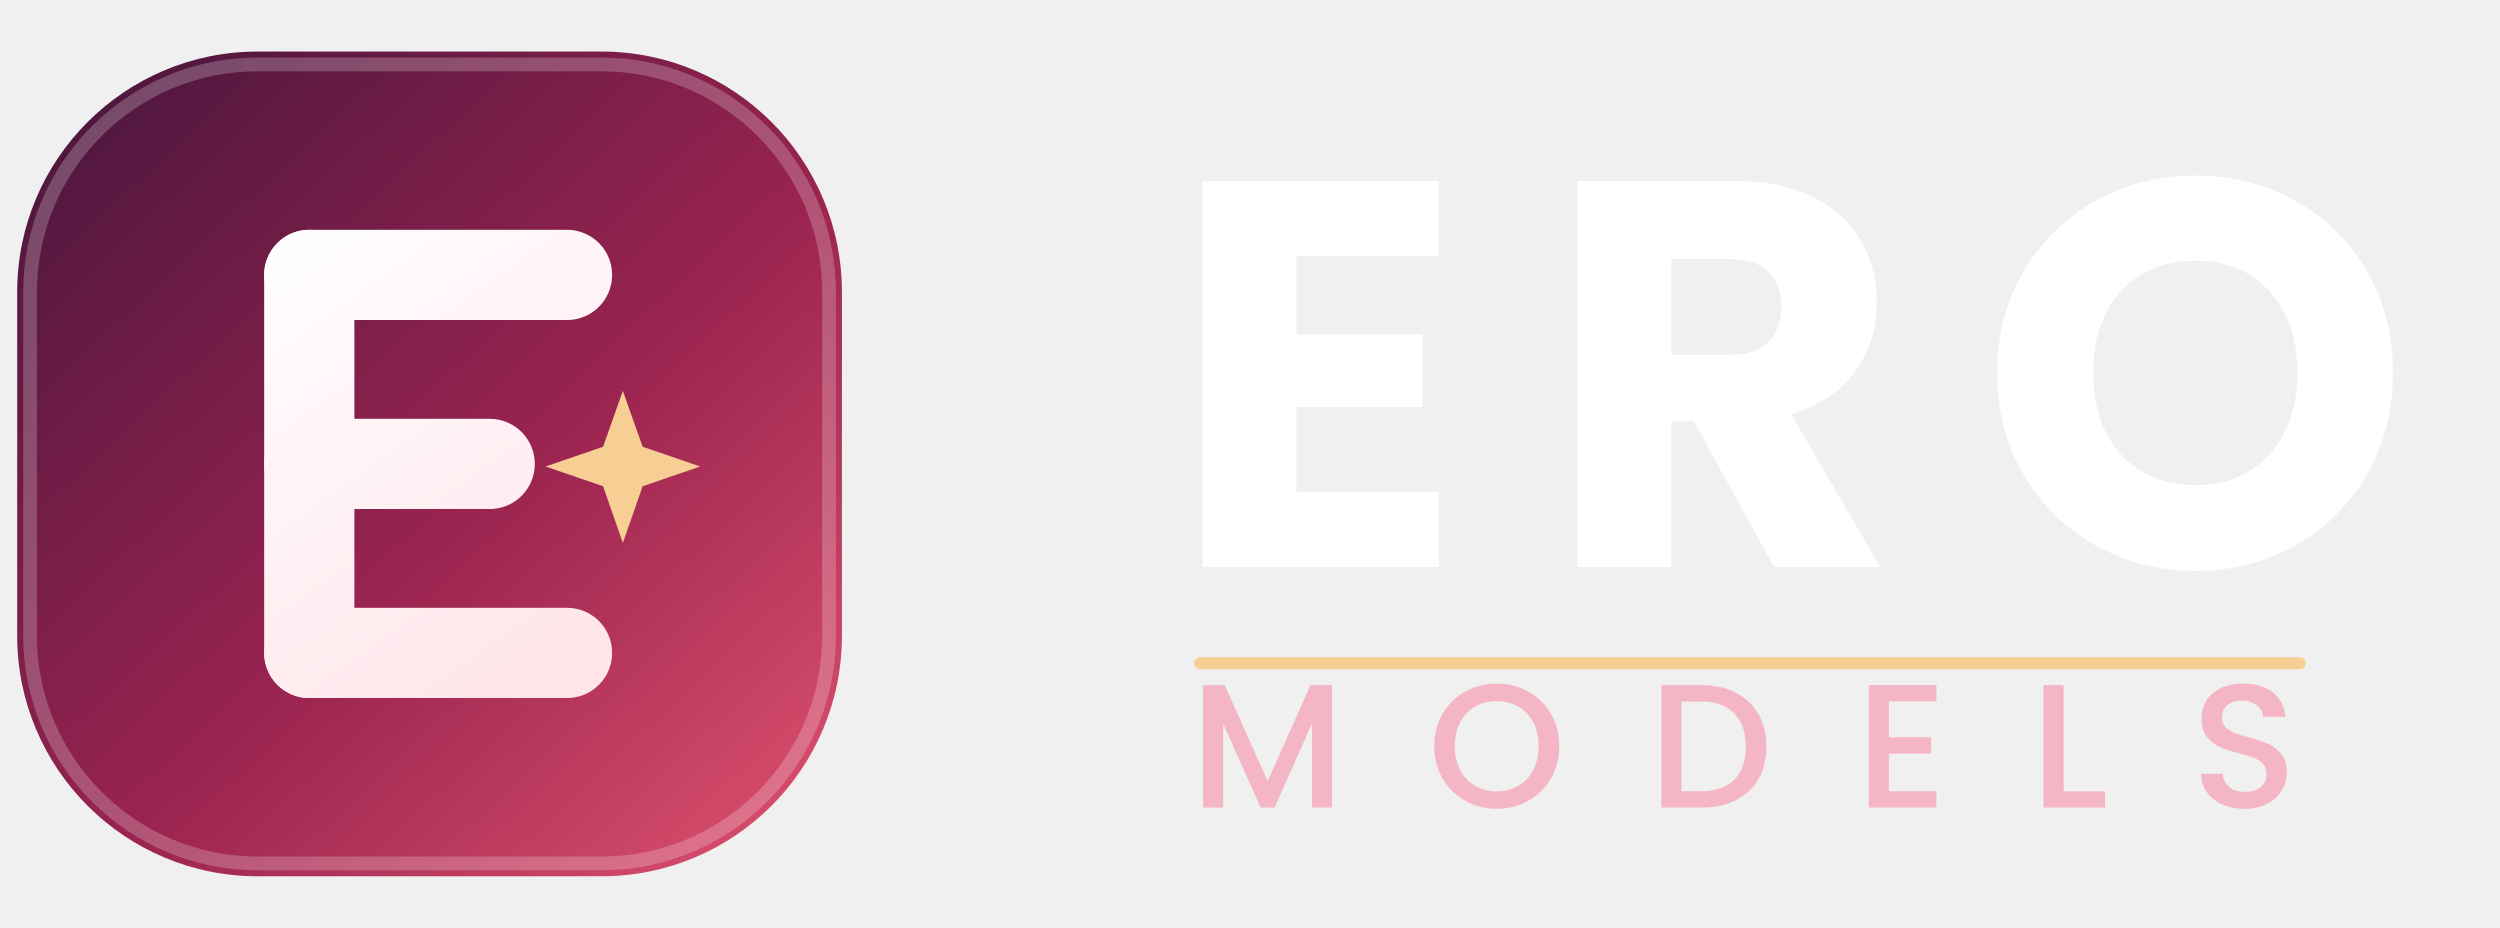
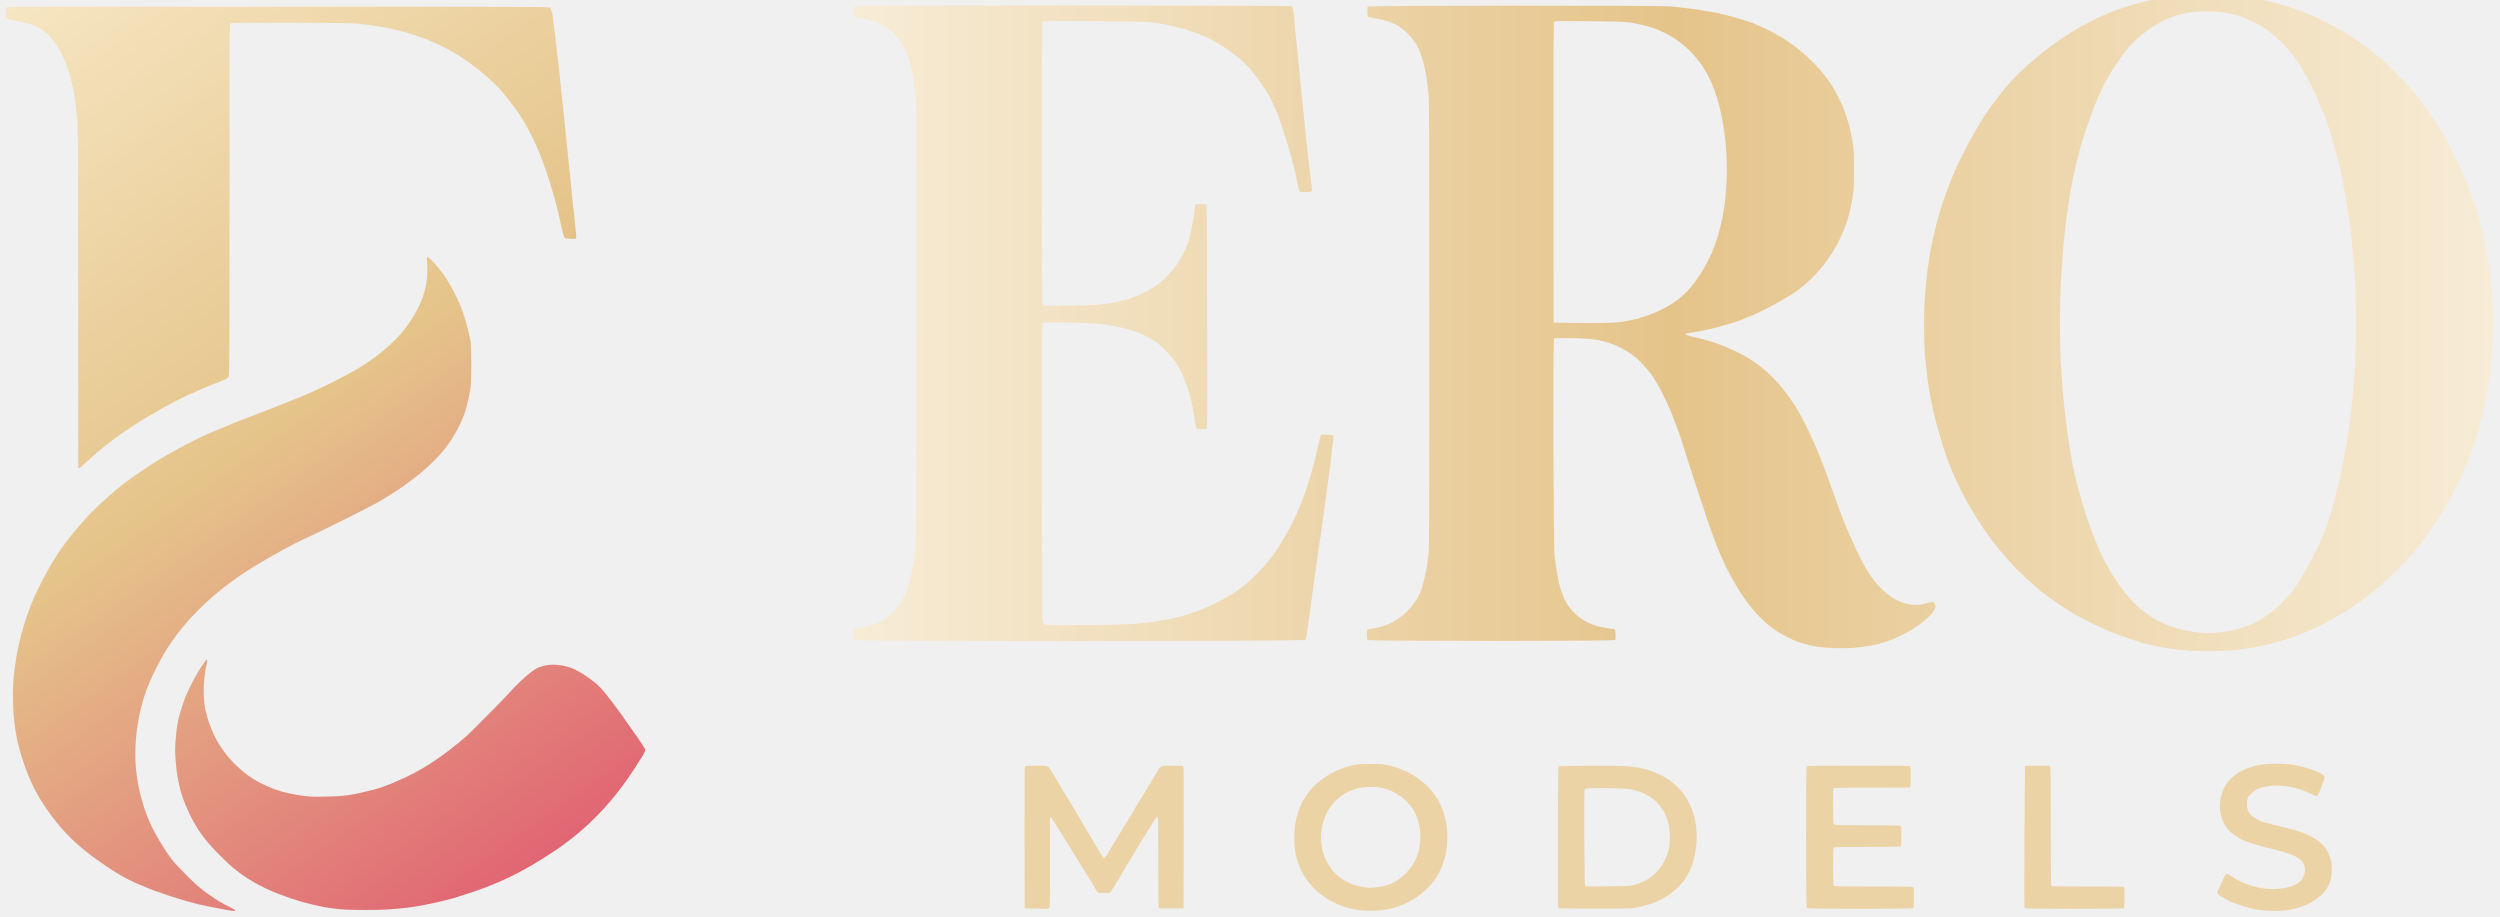
- <svg xmlns="http://www.w3.org/2000/svg" viewBox="0 0 291 108" role="img" aria-labelledby="t">
-   <g transform="translate(0 4) scale(1.0)">
-     <defs>
-       <linearGradient id="dg" x1="8" y1="4" x2="96" y2="98" gradientUnits="userSpaceOnUse">
-         <stop offset="0" stop-color="#4A163E" />
-         <stop offset=".55" stop-color="#9B2450" />
-         <stop offset="1" stop-color="#E0536F" />
-       </linearGradient>
-       <linearGradient id="ds" x1="30" y1="22" x2="70" y2="78" gradientUnits="userSpaceOnUse">
-         <stop offset="0" stop-color="#FFFFFF" />
-         <stop offset="1" stop-color="#FFE3E8" />
-       </linearGradient>
-     </defs>
-     <rect x="2" y="2" width="96" height="96" rx="28" fill="url(#dg)" />
-     <rect x="3.5" y="3.5" width="93" height="93" rx="26.5" fill="none" stroke="#FFFFFF" stroke-opacity=".22" stroke-width="1.6" />
-     <path d="M30 76C30 76 30 24 30 24" stroke="none" />
-     <g fill="none" stroke="url(#ds)" stroke-width="10.5" stroke-linecap="round" stroke-linejoin="round">
-       <path d="M36 28V72" />
-       <path d="M36 28H66" />
-       <path d="M36 50H57" />
-       <path d="M36 72H66" />
+ <svg xmlns="http://www.w3.org/2000/svg" viewBox="0 0 1246.5 457" role="img" aria-labelledby="t">
+   <defs>
+     <linearGradient id="h2m" gradientUnits="userSpaceOnUse" x1="263" y1="18" x2="590" y2="481">
+       <stop offset="0" stop-color="#F6E6C2" />
+       <stop offset="0.45" stop-color="#E5C48A" />
+       <stop offset="1" stop-color="#E0536F" />
+     </linearGradient>
+     <linearGradient id="h2e" gradientUnits="userSpaceOnUse" x1="18" y1="0" x2="836" y2="0">
+       <stop offset="0" stop-color="#F7ECD6" />
+       <stop offset="0.5" stop-color="#E5C48A" />
+       <stop offset="1" stop-color="#F7ECD6" />
+     </linearGradient>
+   </defs>
+   <g fill-rule="evenodd">
+     <g transform="translate(3 3) scale(0.9741) translate(-263 -18)">
+       <path d="M380.25 480.89C380.25 480.68 379.02 479.93 377.31 479.09C373.98 477.46 371.51 476.03 369.25 474.46C368.4 473.86 367.45 473.21 367.14 473C363.12 470.35 358.87 466.63 353.88 461.38C351.68 459.08 349.75 457.06 349.6 456.9C346.69 453.84 340.58 444.25 337.57 438C333.57 429.7 330.66 419.3 329.63 409.62C328.06 394.94 330.73 377.3 336.5 364.12C336.62 363.85 337.06 362.84 337.47 361.88C338.23 360.12 339.94 356.71 342.06 352.75C351.62 334.91 368.57 317.96 389.88 304.95C399.08 299.33 410.37 293.14 416.41 290.42C425.52 286.3 450.25 273.92 454.88 271.15C461.4 267.24 465.33 264.64 469.98 261.16C483.52 251.04 491.52 241.49 496.5 229.5C496.93 228.47 497.39 227.4 497.52 227.12C497.96 226.19 499.7 219.62 500 217.75C500.12 216.99 500.42 215.36 500.66 214.12C501.35 210.61 501.34 191.41 500.65 188.88C500.39 187.91 500.03 186.39 499.86 185.5C499.56 183.95 499.12 182.26 498.03 178.38C495.75 170.28 489.99 158.96 485.05 152.88C480.49 147.25 477.97 145.21 478.36 147.44C478.76 149.74 478.79 154.51 478.41 157.76C477.38 166.52 474.12 173.94 467.23 183.14C461.68 190.56 450.84 199.44 440.5 205.06C439.88 205.4 438.7 206.05 437.88 206.52C433.8 208.81 425.58 212.91 421.69 214.59C419.5 215.54 419.03 215.75 417.12 216.63C416.02 217.13 414.52 217.77 413.79 218.05C413.06 218.33 412.16 218.71 411.79 218.9C411.42 219.09 410.95 219.25 410.74 219.25C410.52 219.25 410.24 219.35 410.11 219.47C409.98 219.6 409.09 220 408.12 220.36C407.16 220.73 406.03 221.18 405.61 221.36C404.71 221.75 401.94 222.84 400 223.55C399.24 223.83 398.28 224.2 397.86 224.38C397.44 224.55 396.32 224.99 395.36 225.36C394.41 225.73 393.12 226.24 392.5 226.5C391.88 226.75 390.76 227.19 390 227.47C384.62 229.46 385.37 229.17 379 231.72C376.59 232.68 373.44 233.99 372 234.64C370.56 235.28 368.98 235.95 368.5 236.12C361.98 238.45 341.15 249.76 334.25 254.72C333.36 255.37 331.97 256.34 331.17 256.88C330.36 257.43 329.18 258.24 328.54 258.69C327.9 259.14 327.09 259.71 326.75 259.94C320.82 264.04 309.71 273.79 304.74 279.27C295.38 289.58 290.17 296.61 284.63 306.38C283.02 309.22 278.88 317.32 277.79 319.75C271.88 333.01 268.02 348.13 266.84 362.62C266.1 371.84 266.74 384.02 268.38 391.75C268.57 392.64 268.8 393.82 268.88 394.38C269.29 396.98 272.15 406.19 274.09 411.12C275.42 414.53 278.56 420.91 280.18 423.5C289.58 438.59 298.65 447.82 314.5 458.43C322.37 463.7 327.36 466.29 336.25 469.74C337.01 470.04 337.85 470.38 338.12 470.51C338.4 470.64 339.13 470.91 339.75 471.1C340.37 471.3 341.89 471.81 343.12 472.23C344.36 472.66 345.71 473.13 346.12 473.27C353.09 475.67 360.23 477.63 366.5 478.86C367.39 479.04 368.8 479.31 369.62 479.47C379 481.32 380.25 481.49 380.25 480.89ZM457.38 480.5C466.21 479.89 470.79 479.36 475.75 478.38C476.78 478.17 479.03 477.73 480.75 477.39C482.47 477.05 485.23 476.41 486.88 475.98C488.52 475.55 490.27 475.12 490.75 475.02C491.23 474.92 492.13 474.67 492.75 474.45C493.37 474.24 494.66 473.82 495.62 473.53C514.26 467.78 526.85 461.77 543.5 450.66C560.76 439.15 574.54 424.67 586.49 405.5C587.22 404.33 588.01 403.09 588.24 402.75C589.23 401.27 590.25 399.28 590.25 398.81C590.25 398.33 587.53 394.13 584.51 389.95C583.75 388.89 582.29 386.81 581.26 385.33C576.49 378.39 569.81 369.54 567.65 367.29C563.88 363.34 556.7 358.42 552.41 356.85C546.53 354.69 540.26 354.59 535.62 356.56C532.17 358.03 526.1 363.36 519.35 370.87C516.82 373.68 500.43 390.21 498.62 391.77C486.19 402.5 475.3 409.59 463.75 414.48C462.72 414.91 461.7 415.37 461.48 415.48C461.11 415.69 459.04 416.5 456.38 417.48C454.76 418.08 452.7 418.73 451.12 419.13C440.18 421.94 436.34 422.49 426.35 422.68C420.41 422.79 419.06 422.74 415.23 422.27C410.31 421.66 404.12 420.3 401.67 419.29C401.28 419.13 400.88 419 400.77 419C400.57 419 398.85 418.31 397.38 417.64C396.96 417.45 395.86 416.95 394.93 416.53C383.93 411.57 373.56 400.86 368.75 389.5C367.27 386.01 367.03 385.38 366.49 383.5C366.2 382.47 365.8 381.12 365.61 380.5C364.28 376.16 363.8 368.11 364.53 362.12C365.1 357.41 365.23 356.59 365.61 355.4C366.08 353.91 366.12 352.5 365.69 352.5C365.4 352.51 363.1 355.86 361.34 358.83C360.95 359.5 360.38 360.46 360.07 360.96C359.19 362.43 355.31 370.27 354.87 371.5C352.95 376.73 351 383.19 351 384.26C351 384.61 350.84 385.53 350.63 386.3C350.43 387.07 350.08 390.23 349.85 393.33C349.46 398.56 349.46 399.32 349.84 404.29C350.06 407.22 350.41 410.47 350.6 411.5C350.8 412.53 351.07 413.99 351.22 414.75C351.81 417.88 352.79 421.54 353.63 423.75C358.2 435.78 362.96 443.23 371.62 451.89C376.43 456.71 377.87 458.04 380.75 460.33C387.69 465.84 397.01 470.79 406 473.74C406.89 474.04 407.98 474.44 408.41 474.64C408.85 474.84 409.37 475 409.57 475C409.77 475 410.37 475.18 410.91 475.4C411.44 475.63 412.44 475.96 413.12 476.15C413.81 476.34 415.16 476.72 416.12 476.99C417.8 477.47 421.19 478.25 425.25 479.1C427.67 479.61 432.88 480.26 436.38 480.49C440.53 480.77 453.42 480.77 457.38 480.5ZM302.73 252.69C310.54 245.27 320.65 237.45 329.76 231.77C330.51 231.31 331.69 230.57 332.38 230.13C333.06 229.69 334.75 228.69 336.12 227.9C339.03 226.24 339.22 226.13 340.88 225.11C344.21 223.04 353.66 218.15 357.5 216.51C360.11 215.39 361.56 214.75 362.02 214.51C362.23 214.39 363.19 214 364.14 213.62C366.05 212.87 366.67 212.61 368.84 211.65C369.65 211.29 370.42 211 370.55 211C370.69 211 371.15 210.84 371.59 210.64C372.02 210.45 373.26 209.91 374.35 209.45C375.59 208.93 376.52 208.36 376.85 207.92C377.38 207.21 377.38 207.21 377.38 117.21C377.38 27.5 377.38 27.21 377.88 26.84C378.51 26.37 438.14 26.49 442.38 26.96C450.77 27.91 456.02 28.7 460 29.62C464.89 30.74 467.23 31.32 468.12 31.61C468.68 31.8 470.14 32.26 471.38 32.64C472.61 33.02 473.74 33.42 473.88 33.52C474.01 33.62 474.52 33.82 475 33.96C476.64 34.45 478.62 35.2 479.38 35.6C479.79 35.82 480.2 36 480.3 36C480.44 36 482.11 36.75 485.88 38.5C497.27 43.81 511.48 54.83 518.57 63.85C519.43 64.94 520.67 66.52 521.33 67.35C529.5 77.66 535.7 90.26 541.13 107.62C541.77 109.69 542.39 111.66 542.5 112C542.72 112.67 543.77 116.35 544.49 119C544.93 120.59 545.43 122.74 546.5 127.5C548.38 135.87 548.61 136.68 549.2 136.85C549.44 136.91 550.7 137.04 552.01 137.13C555.07 137.35 555.1 137.32 554.76 134.47C554.62 133.32 554.33 130.46 554.13 128.12C553.92 125.79 553.64 123.14 553.51 122.25C553.38 121.36 553.21 119.84 553.13 118.88C553.05 117.91 552.82 115.66 552.62 113.88C552.24 110.43 551.75 105.64 550.51 93.25C550.08 89.06 549.52 83.49 549.25 80.88C548.98 78.26 548.53 73.88 548.26 71.12C547.98 68.38 547.59 64.83 547.39 63.25C547.19 61.67 546.96 59.48 546.88 58.38C546.72 56.26 546.22 51.59 545.61 46.62C545.41 44.98 545.08 42.11 544.88 40.25C544.16 33.62 543.95 31.84 543.59 29.25C543.39 27.81 543.12 25.56 542.98 24.25C542.7 21.49 542.14 19.72 541.31 18.94C540.72 18.38 540.72 18.38 402.3 18.35C318.92 18.32 263.7 18.4 263.44 18.54C263.06 18.73 263 19.14 263 21.35C263 24.55 262.98 24.53 266.75 25.24C276.51 27.08 280.27 28.64 284.39 32.55C291.71 39.5 296.89 52.79 298.74 69.38C298.88 70.61 299.19 73.31 299.43 75.38C299.85 78.88 299.88 84.78 299.92 166.5C299.95 214.56 299.98 254.02 299.99 254.19C300.02 254.9 300.93 254.4 302.73 252.69Z" fill="url(#h2m)" />
    </g>
-     <path d="M72.5 41.5L74.8 48L81.5 50.3L74.8 52.6L72.5 59.2L70.2 52.6L63.5 50.3L70.2 48Z" fill="#F7CF94" />
+     <g transform="translate(407.52 -566)">
+       <path d="M706.5 890.15C709.77 889.8 711.07 889.61 716.12 888.77C718.42 888.39 721.51 887.76 722.62 887.46C723.17 887.31 724.24 887.04 725 886.86C736.06 884.23 748.4 879.09 758.25 873.02C759.83 872.04 761.29 871.17 761.5 871.08C761.94 870.88 766.85 867.65 768.53 866.45C769.16 866 770.23 865.24 770.9 864.76C776.13 861.08 786.55 851.76 791.96 845.92C798.36 839.01 806.21 828.23 811.66 818.88C814.68 813.68 821.28 800.53 821.88 798.5C821.99 798.16 822.28 797.48 822.53 797C822.79 796.52 823 796.01 823 795.87C823 795.72 823.23 795.16 823.5 794.62C823.77 794.09 824 793.47 824 793.25C824 793.04 824.15 792.64 824.34 792.37C824.52 792.1 824.79 791.42 824.94 790.88C825.09 790.33 825.83 788.08 826.58 785.88C828.53 780.11 831.23 769.03 832.48 761.62C833.53 755.42 833.74 754.05 834 751.38C834.15 749.86 834.38 747.95 834.5 747.12C834.87 744.79 835.5 731.67 835.5 726.51C835.5 721.44 834.88 709.44 834.51 707.25C834.38 706.49 834.21 705.09 834.13 704.12C833.95 702.05 833.11 696.34 832.62 693.88C832.42 692.91 832.03 690.89 831.75 689.38C831.09 685.87 830.21 682.02 829.09 677.75C828.6 675.89 828 673.59 827.75 672.62C826.7 668.6 823.16 658.56 821.5 654.88C821.25 654.33 820.74 653.14 820.36 652.25C819.11 649.27 813.56 638.06 811.74 634.82C807.57 627.45 799.82 616.44 794.26 610C793.37 608.97 792.31 607.73 791.9 607.25C790.05 605.09 781.83 597.1 779 594.72C773.93 590.45 768.47 586.48 762.72 582.88C759.69 580.98 752.43 577.05 748.44 575.14C745.19 573.6 739.7 571.4 736 570.17C732.29 568.94 729.21 568 728.86 568C728.66 568 727.85 567.79 727.06 567.54C726.27 567.28 724.5 566.82 723.12 566.52C721.75 566.21 719.95 565.8 719.12 565.6C718.3 565.41 716.73 565.12 715.63 564.98C714.53 564.83 713.56 564.66 713.47 564.61C713.26 564.48 706.03 563.51 703.25 563.24C700.29 562.95 684.83 562.96 682.25 563.25C666.86 564.96 653.75 568.24 641.75 573.37C637.63 575.13 629.29 579.5 626 581.62C625.52 581.93 624 582.9 622.62 583.78C612.88 589.97 601.54 599.47 594.46 607.38C591.97 610.15 586.67 616.91 583.97 620.75C578.67 628.27 570.08 644.05 566.28 653.25C562.18 663.17 558.98 672.96 557.2 681C557.07 681.62 556.75 682.97 556.5 684C555.57 687.79 554.41 694.08 553.99 697.61C553.84 698.83 553.68 699.91 553.63 699.99C553.43 700.31 552.26 713.19 551.98 718.15C551.65 723.94 551.79 737.39 552.24 742.88C552.56 746.77 553.47 755 553.62 755.44C553.69 755.61 553.85 756.74 554 757.94C554.14 759.14 554.42 760.97 554.63 762C554.83 763.03 555.28 765.34 555.63 767.12C556.6 772.08 557.14 774.29 558.52 779C558.78 779.89 559.23 781.52 559.52 782.62C560.26 785.41 561.98 790.96 562.4 791.95C562.59 792.4 562.75 792.88 562.75 793.01C562.75 793.14 563.5 795.14 564.41 797.44C568.44 807.6 572.63 815.75 578.91 825.67C585.58 836.21 594.82 847.27 603.12 854.66C611.8 862.38 610.74 861.53 617.11 865.88C622.22 869.35 625.81 871.73 626.25 871.92C626.46 872.01 627.52 872.59 628.62 873.22C630.63 874.35 639.38 878.75 639.64 878.75C639.72 878.75 640.36 879.02 641.08 879.35C644.5 880.95 652.03 883.79 656.75 885.27C658.06 885.68 659.46 886.14 659.88 886.29C660.29 886.44 661.24 886.7 662 886.88C662.76 887.05 664.05 887.37 664.88 887.57C669.86 888.83 674.86 889.62 681.88 890.25C688.3 890.83 700.7 890.78 706.5 890.15ZM516.88 889C520 888.76 526.13 887.82 528.5 887.22C530.61 886.68 533.87 885.65 534.5 885.33C534.84 885.15 535.25 885 535.41 885C535.84 885 540.57 882.78 543.38 881.27C551.04 877.15 557.5 871.23 557.5 868.33C557.5 867.42 556.81 866.28 556.18 866.12C555.86 866.04 554.69 866.26 553.56 866.62C546.75 868.77 539.74 867.18 533.34 862.04C527.35 857.23 522.99 850.87 517.52 838.95C512.41 827.83 511.3 825.09 506.93 812.75C506.03 810.21 504.65 806.38 503.86 804.25C503.08 802.12 502.23 799.81 501.99 799.12C501.54 797.86 500.92 796.29 500.5 795.38C500.37 795.1 499.88 793.86 499.41 792.62C497.12 786.65 492.67 777.24 489.48 771.61C483.92 761.79 475.38 752.04 468.16 747.25C467.85 747.04 467.13 746.51 466.57 746.06C466.01 745.62 465.5 745.25 465.44 745.25C465.38 745.25 464.38 744.68 463.23 743.99C461.08 742.69 456.13 740.22 455 739.88C454.66 739.77 454.26 739.6 454.12 739.49C453.98 739.38 453.42 739.12 452.87 738.92C452.32 738.72 451.26 738.31 450.5 738.01C448.56 737.24 446.53 736.52 445.5 736.23C445.02 736.09 443.89 735.77 443 735.52C442.11 735.26 440.53 734.87 439.5 734.64C433.88 733.38 432.5 732.9 433.03 732.39C433.08 732.34 434.93 732 437.12 731.63C444.25 730.43 447.75 729.58 456.75 726.86C459.19 726.13 463.25 724.56 463.61 724.22C463.74 724.1 464 724 464.19 724C464.52 724 465.29 723.66 470.62 721.17C474.69 719.27 484.79 713.6 487.38 711.77C502.31 701.17 512.55 684.96 515.74 666.88C516.87 660.44 516.88 660.4 516.86 650.38C516.85 641.41 516.8 640.37 516.29 637.5C515.19 631.37 514.85 629.74 514.37 628.12C513.05 623.75 512.5 622.12 511.42 619.38C510.78 617.78 508.02 612.28 507.04 610.68C506.47 609.75 506 608.94 506 608.88C506 608.82 505.31 607.78 504.47 606.57C499.81 599.91 492.93 593.08 485.62 587.86C483.01 585.99 481.56 585 481.44 585C481.38 585 480.38 584.43 479.23 583.73C475.98 581.77 473.2 580.42 466.12 577.39C465.1 576.95 459.32 575.15 456.88 574.51C455.77 574.22 454.26 573.82 453.5 573.62C447.21 571.96 438.2 570.52 426 569.21C421.04 568.68 274.83 568.72 274.49 569.25C274.1 569.88 274.19 573.91 274.61 574.33C274.81 574.53 275.74 574.77 276.67 574.87C278.59 575.07 282.26 575.92 284.88 576.76C291.77 578.99 298.11 585.29 300.67 592.46C302.35 597.15 303.64 602.72 304.11 607.25C304.19 608.01 304.45 610.2 304.69 612.12C305.1 615.41 305.12 622.41 305.12 727.75C305.12 839.88 305.12 839.88 304.56 844.04C302.52 858.98 300.11 864.98 293.59 871.28C289.08 875.63 282.97 878.62 277.25 879.28C274.14 879.63 274 879.77 274 882.49C274 884.18 274.09 884.81 274.39 885.11C275 885.71 397.62 885.71 397.85 885.1C398.14 884.33 398.01 880.07 397.69 879.81C397.52 879.67 396.14 879.43 394.62 879.28C383.63 878.14 375.26 872.11 371.67 862.75C369.76 857.76 368.82 853.2 367.57 842.75C367 837.98 366.74 735.48 367.3 734.81C367.67 734.37 380.38 734.5 385.25 734.99C394.17 735.9 401.85 739.09 408.54 744.66C410.33 746.16 414.73 751.04 416.05 753C418.76 757.04 421.83 762.68 423.87 767.38C424.65 769.16 425.44 770.96 425.63 771.38C426.31 772.82 427 774.57 427 774.81C427 774.94 427.16 775.4 427.36 775.84C427.56 776.27 427.89 777.08 428.08 777.62C428.28 778.17 428.91 779.92 429.49 781.5C430.07 783.08 430.6 784.6 430.67 784.88C430.74 785.15 431.59 787.85 432.54 790.88C433.5 793.9 434.52 797.11 434.8 798C435.08 798.89 435.46 799.98 435.65 800.41C435.84 800.85 436 801.34 436 801.51C436 801.68 436.89 804.47 437.99 807.72C439.08 810.97 440.08 814.02 440.22 814.5C440.44 815.29 441.33 817.94 442.4 821C442.61 821.62 442.88 822.52 443 823C443.11 823.48 443.84 825.56 444.62 827.62C445.39 829.69 446.65 833.17 447.42 835.38C449.77 842.11 454.42 851.92 457.98 857.66C458.4 858.33 458.85 859.11 458.98 859.4C459.11 859.7 460.12 861.27 461.24 862.9C466.71 870.92 471.99 876.38 478.5 880.77C480.46 882.09 488.18 886 488.82 886C489.07 886 489.58 886.16 489.95 886.35C490.32 886.54 491.3 886.83 492.12 887C492.95 887.17 493.82 887.41 494.06 887.53C494.3 887.66 495.25 887.87 496.18 888C497.11 888.14 498.55 888.37 499.38 888.52C503.16 889.19 511.37 889.42 516.88 889ZM243.2 885.06C243.62 884.7 243.81 883.92 244.26 880.62C245.06 874.76 245.38 872.47 246.22 866.5C246.64 863.54 247.22 859.33 247.51 857.12C247.8 854.92 248.15 852.39 248.29 851.5C248.61 849.49 249.39 843.83 249.88 840C250.08 838.42 250.31 836.96 250.39 836.75C250.54 836.37 251.31 831.13 251.77 827.38C251.9 826.27 252.18 824.31 252.38 823C252.74 820.63 253.59 814.31 254.37 808.12C254.6 806.34 254.95 803.75 255.14 802.38C255.53 799.67 256.29 793.35 256.87 788.08C257.07 786.27 257.3 784.51 257.38 784.18C257.65 783.1 256.98 782.75 254.67 782.75C253.55 782.74 252.38 782.68 252.08 782.6C251.36 782.4 250.86 783.2 250.39 785.27C250.19 786.15 249.78 788 249.47 789.38C246.41 803.22 241.94 816.56 237.28 825.75C230.79 838.56 226.21 845.15 218.4 852.88C214.13 857.1 211.11 859.5 206.38 862.42C195.53 869.12 183.71 873.51 171.25 875.47C159.93 877.26 155.09 877.54 133.25 877.66C112.54 877.78 113.45 877.85 112.47 876.12C112.07 875.42 112.03 870.62 111.97 801.41C111.9 728.27 111.9 727.44 112.39 727.07C113.27 726.39 135.44 726.8 141.75 727.61C154.56 729.25 163.25 732.22 169.82 737.2C171.16 738.22 174.75 741.77 176.81 744.12C182 750.05 186.54 762.59 188.25 775.75C188.62 778.58 188.92 779.67 189.4 779.85C190.05 780.1 193.5 780.02 194.02 779.74C194.49 779.49 194.5 778.6 194.39 723.98C194.31 681.42 194.22 668.39 193.99 668.11C193.63 667.68 189.51 667.59 188.76 668C188.39 668.2 188.26 668.67 188.13 670.43C187.74 675.43 185.54 685.74 184.38 687.99C184.17 688.39 184 688.86 184 689.02C184 689.68 180.72 695.8 179.17 698.01C176.33 702.08 171.25 707.05 167.75 709.19C165.32 710.67 162.91 712 162.65 712C162.48 712 162.22 712.13 162.07 712.28C161.39 712.96 155.16 715.2 151.44 716.09C144.3 717.81 139.28 718.25 124.88 718.41C115.02 718.53 112.8 718.49 112.44 718.21C112.02 717.89 111.99 714.35 111.97 647.46C111.96 608.73 112.02 576.92 112.11 576.77C112.53 576.09 162.97 576.54 167.99 577.26C174.55 578.22 182.51 580.08 185.7 581.41C186.15 581.6 186.65 581.75 186.82 581.75C187.19 581.75 190.48 583.05 193.72 584.46C198.73 586.66 203.94 589.97 209.82 594.69C214.25 598.25 218.18 602.82 222.65 609.62C223.28 610.59 224.02 611.68 224.28 612.06C225.37 613.62 228.74 620.76 230.02 624.25C230.8 626.37 233.77 635.46 234.54 638.12C234.82 639.09 235.25 640.55 235.49 641.38C237.18 647.16 238.4 652.16 239.41 657.47C239.78 659.44 240.25 661.21 240.44 661.4C240.69 661.66 241.52 661.75 243.51 661.75C246.76 661.75 246.95 661.6 246.53 659.43C246.39 658.71 246.21 657.28 246.12 656.25C246.04 655.22 245.81 653.42 245.62 652.25C245.44 651.08 245.21 649.17 245.12 648C245.04 646.83 244.85 645.15 244.72 644.27C244.59 643.39 244.32 640.97 244.12 638.89C243.92 636.82 243.42 631.92 243.01 628C242.59 624.08 241.97 618.01 241.63 614.5C241.28 610.99 240.78 605.93 240.51 603.25C240.24 600.57 239.96 597.59 239.88 596.62C239.79 595.66 239.57 593.36 239.37 591.5C238.4 582.46 238.2 580.42 237.99 577.88C237.58 572.68 237.06 569.41 236.59 569.07C236.06 568.68 18.87 568.6 18.25 568.99C17.79 569.29 17.56 573.43 17.97 574.19C18.18 574.58 18.67 574.74 20.46 574.97C22.39 575.21 26.52 576.16 29.18 576.97C30.56 577.39 33.88 579.15 35.4 580.27C41.65 584.88 46.05 593.48 47.74 604.38C48.57 609.7 49.01 613.76 49.26 618.25C49.66 625.45 49.45 829.98 49.04 836.21C47.98 852.21 44.96 862.79 39.63 869.12C36.15 873.24 32.91 875.55 28.12 877.31C25.31 878.33 21.12 879.25 19.23 879.25C18.64 879.25 18.25 879.38 18.16 879.63C17.86 880.4 17.94 884.75 18.25 885.13C18.77 885.75 242.48 885.69 243.2 885.06ZM690.88 881.58C668.46 879.74 654.71 869.74 641.94 846C638.52 839.64 633.44 826.31 630.5 816C630.21 814.97 629.76 813.39 629.5 812.5C628.48 808.93 627.36 804.61 626.86 802.38C623.63 787.72 620.92 765.55 620 746.12C619.36 732.76 619.48 713.93 620.27 702.75C620.4 700.89 620.62 697.52 620.76 695.25C620.9 692.98 621.18 689.55 621.38 687.62C621.58 685.7 621.81 683.45 621.89 682.62C622.21 679.07 623.35 670.47 624.15 665.5C625.53 656.89 626.28 653.32 629.13 641.75C629.53 640.11 630.63 636.49 631.77 633C638.02 613.86 642.46 604.74 651.47 592.51C657.52 584.31 668.27 576.59 677.75 573.64C687.71 570.54 702.03 571.07 711.71 574.89C724.59 579.98 734.94 589.85 742.62 604.38C745.36 609.54 745.78 610.38 746.79 612.62C747.35 613.85 748.01 615.32 748.26 615.87C748.79 617.04 749.23 618.08 750.41 621C750.88 622.17 751.44 623.48 751.64 623.91C751.84 624.35 752 624.8 752 624.91C752 625.03 752.34 626.02 752.76 627.12C754.07 630.58 758.32 645.77 759.23 650.25C759.36 650.87 759.7 652.44 759.98 653.75C760.27 655.06 760.73 657.36 761 658.88C761.28 660.39 761.61 662.24 761.75 663C762.42 666.59 763.7 674.44 763.86 675.88C763.93 676.42 764.21 678.79 764.48 681.12C765.31 688.03 765.74 692.39 766.02 696.38C766.16 698.44 766.37 701.14 766.5 702.38C767.27 710.09 767.43 736.81 766.76 747.12C766.23 755.36 765.73 761.78 765.39 764.88C765.19 766.66 764.91 769.25 764.77 770.62C764.31 775.18 763.98 777.85 763.6 780C763.4 781.17 763.13 783.02 763.01 784.12C762.88 785.23 762.62 786.97 762.42 788C762.21 789.03 761.81 791.23 761.51 792.88C761.21 794.52 760.81 796.55 760.62 797.38C760.42 798.2 760.15 799.49 760.02 800.25C759.54 802.96 758.01 809.46 756.74 814.12C756.03 816.74 755.24 819.67 754.99 820.65C754.23 823.61 751.48 831.59 750.52 833.62C750.26 834.17 749.8 835.19 749.49 835.88C746.43 842.74 741.11 852.45 737.02 858.61C732.26 865.79 723.37 873.44 715.6 877.02C708.6 880.26 698.16 882.18 690.88 881.58ZM377.62 727L367.12 726.88L367.06 652.03C367.01 592.9 367.06 577.1 367.31 576.8C367.58 576.48 369.71 576.45 384.37 576.59C404.19 576.77 403.87 576.75 411.62 578.52C425.79 581.77 437.58 590.97 444.28 604C452.86 620.67 455.87 649.79 451.48 673.5C448.99 686.9 444.3 697.86 436.97 707.39C432.54 713.16 427.8 716.99 421.06 720.27C418.13 721.69 418.32 721.61 416.36 722.36C412.7 723.76 412.1 723.97 411.3 724.13C410.84 724.22 410.16 724.45 409.8 724.65C409.43 724.84 408.92 725 408.66 725C408.4 725 407.28 725.22 406.16 725.49C399.91 726.98 395.5 727.21 377.62 727Z" fill="url(#h2e)" />
+       <path d="M281.12 1019.87C281.95 1019.81 283.47 1019.58 284.5 1019.36C299.41 1016.2 310.36 1005.84 313.26 992.15C315.5 981.6 313.5 970.3 308.04 962.64C302.54 954.93 294.85 949.97 284.62 947.57C282.08 946.97 281.44 946.92 276 946.91C269.03 946.91 266.67 947.29 261.41 949.27C245.57 955.25 237.07 968.36 237.86 985.62C238.03 989.38 238.14 990.23 238.85 993.25C241.01 1002.48 247.56 1010.77 256.29 1015.34C264.09 1019.42 270.92 1020.66 281.12 1019.87ZM730.38 1020C732.3 1019.87 734.27 1019.64 734.75 1019.49C735.23 1019.34 736.13 1019.13 736.75 1019C738.33 1018.7 740 1018.12 742.75 1016.93C748.47 1014.44 752.75 1010.29 754.16 1005.83C756.82 997.45 754.16 988.96 747.51 984.63C743 981.7 739.4 980.44 726.38 977.25C720.09 975.72 719.33 975.44 716.75 973.8C713.78 971.92 712.9 970.35 712.89 966.88C712.88 964.71 712.95 964.25 713.43 963.48C716.09 959.2 722.02 957.19 730.25 957.77C732.19 957.91 734.33 958.22 735.29 958.51C736.2 958.78 737.14 959 737.37 959C738.14 959 742.09 960.51 744.67 961.78C746.06 962.48 747.41 963.01 747.66 962.96C748.09 962.88 748.7 961.56 750.29 957.25C750.57 956.49 751 955.38 751.25 954.77C751.85 953.29 751.64 952.85 749.79 951.74C747.39 950.28 742.85 948.77 736.88 947.45C733.07 946.6 722.64 946.61 718.62 947.46C712.56 948.76 708.22 950.89 704.72 954.31C697.51 961.35 697.53 974.71 704.77 980.92C706.52 982.42 709.14 984.12 710.95 984.92C712.67 985.69 718.74 987.69 719.99 987.89C720.47 987.98 721.52 988.26 722.31 988.52C723.1 988.78 723.97 989 724.24 989C724.51 989 725.21 989.15 725.8 989.34C726.39 989.52 727.83 989.92 729 990.23C736.5 992.18 739.7 993.94 741.15 996.91C742.51 999.69 741.56 1003.63 739.01 1005.72C733.94 1009.9 722.21 1010.48 713.25 1007C712.49 1006.71 711.43 1006.3 710.88 1006.1C709.59 1005.62 707.19 1004.3 705 1002.86C702.47 1001.19 702.29 1001.27 700.79 1004.75C700.52 1005.37 699.78 1006.96 699.15 1008.3C697.78 1011.18 697.78 1011.19 698.81 1012.19C699.58 1012.92 704.38 1015.58 705.75 1016.02C706.09 1016.13 707.16 1016.52 708.12 1016.89C712.33 1018.49 717.61 1019.69 721.69 1019.98C725.61 1020.27 726.51 1020.27 730.38 1020ZM115.45 1018.85C116.02 1018.46 116.02 1018.46 116 996.29C115.99 984.1 115.99 973.98 115.99 973.81C116.01 973.1 116.68 973.61 117.48 974.94C117.95 975.73 118.84 977.16 119.46 978.12C120.07 979.09 120.94 980.44 121.38 981.12C121.82 981.81 123.64 984.74 125.42 987.62C129.76 994.66 134.54 1002.38 135 1003.11C136.31 1005.18 138.69 1009.1 139.06 1009.8C139.76 1011.13 140.09 1011.25 143 1011.25C145.58 1011.25 145.68 1011.23 146.3 1010.56C146.82 1010 148.68 1007.03 149.85 1004.88C150.33 1004 159.05 989.42 159.87 988.12C160.3 987.44 160.98 986.31 161.36 985.62C161.75 984.94 162.24 984.18 162.45 983.94C162.66 983.69 162.95 983.29 163.1 983.03C163.25 982.78 163.63 982.13 163.94 981.6C164.25 981.06 165.19 979.56 166.02 978.25C166.86 976.94 167.75 975.48 168 975C168.55 973.92 169.38 973.15 169.74 973.37C169.93 973.49 170.01 980.08 169.99 996.06C169.98 1008.51 170.07 1018.67 170.19 1018.79C170.31 1018.91 173.16 1018.98 176.52 1018.94L182.62 1018.88L182.69 983.65C182.73 957.83 182.68 948.34 182.47 948.09C182.25 947.82 181.06 947.75 176.98 947.75C170.73 947.75 171.47 947.33 168.37 952.62C167.17 954.69 165.71 957.11 165.13 958C164.56 958.89 164.01 959.79 163.92 960C163.82 960.21 163.43 960.85 163.06 961.43C161.54 963.77 158.61 968.56 156.83 971.62C155.78 973.41 154.68 975.27 154.37 975.75C154.07 976.23 152.64 978.59 151.19 981C149.75 983.41 147.59 986.93 146.4 988.83C145.2 990.73 144.1 992.55 143.95 992.88C143.8 993.22 143.44 993.56 143.16 993.65C142.56 993.84 142.5 993.77 140.65 990.62C139.62 988.87 136.2 983.11 133.88 979.21C133.74 978.98 133.14 977.97 132.55 976.96C131.96 975.95 131.07 974.45 130.58 973.62C130.08 972.8 128.38 969.93 126.8 967.25C125.22 964.57 123.52 961.76 123.02 961.01C122.53 960.25 122.05 959.46 121.96 959.26C121.87 959.05 121 957.58 120.03 956C119.06 954.42 117.74 952.24 117.09 951.16C114.89 947.47 115.53 947.75 109.26 947.75C104.98 947.75 103.75 947.82 103.53 948.09C103.32 948.34 103.27 957.83 103.31 983.65L103.38 1018.88L108.62 1019.01C111.51 1019.08 114.1 1019.17 114.38 1019.2C114.66 1019.23 115.14 1019.07 115.45 1018.85ZM546.38 1018.75C546.68 1018.49 546.75 1017.56 546.75 1013.48C546.75 1008.83 546.72 1008.5 546.27 1008.26C545.95 1008.09 539.29 1008 526.42 1008C509.75 1008 507.02 1007.95 506.76 1007.63C506.35 1007.15 506.38 989.07 506.79 988.58C507.01 988.31 510.3 988.25 523.5 988.25C536.76 988.25 539.99 988.19 540.21 987.92C540.38 987.71 540.49 985.87 540.51 982.87C540.54 978.62 540.5 978.11 540.1 977.82C539.75 977.57 536.32 977.5 523.49 977.5C508.28 977.5 507.3 977.47 506.92 977.05C506.57 976.66 506.52 975.57 506.5 968.12C506.49 963.45 506.49 959.5 506.49 959.34C506.5 959.18 506.7 958.97 506.94 958.88C507.18 958.78 515.77 958.72 526.04 958.74C540.88 958.77 544.74 958.71 544.9 958.46C545.17 958.02 545.22 948.72 544.95 948.19C544.75 947.78 543.26 947.75 519.17 947.75C499.61 947.75 493.53 947.82 493.3 948.05C492.83 948.52 492.87 1018.33 493.34 1018.72C494 1019.27 545.72 1019.3 546.38 1018.75ZM651.44 1018.92C651.87 1018.64 651.89 1008.74 651.45 1008.3C651.22 1008.07 646.87 1008 633.38 1008C619.88 1008 615.53 1007.93 615.3 1007.7C615.07 1007.47 615 1000.55 615 978.06C615 958.31 614.92 948.56 614.74 948.23C614.5 947.78 614.16 947.75 608.38 947.75C605.03 947.75 602.23 947.83 602.17 947.94C602.11 948.04 601.97 963.94 601.87 983.26C601.71 1013.79 601.74 1018.45 602.05 1018.76C602.36 1019.07 605.87 1019.12 626.77 1019.12C640.16 1019.12 651.27 1019.03 651.44 1018.92ZM408.7 1018.49C418.35 1016.45 424.3 1013.36 430.15 1007.35C438.96 998.3 441.14 979.34 434.83 966.66C429.32 955.56 418.37 949.11 403.12 947.98C398.82 947.66 369.86 947.79 369.52 948.13C369.24 948.41 369.09 1018.29 369.37 1018.74C369.48 1018.91 375.64 1019 387.91 1019C405.46 1019 406.39 1018.98 408.7 1018.49ZM274 1008.56C272.21 1008.36 268.79 1007.64 268.2 1007.34C267.83 1007.15 267.34 1007 267.12 1007C266.47 1007 262.46 1004.92 260.93 1003.79C248.12 994.33 247.83 973.47 260.37 963.51C261.97 962.24 265.96 960 266.63 960C266.85 960 267.34 959.84 267.73 959.64C270.13 958.39 276.72 957.94 280.88 958.73C289.4 960.36 296.47 966.28 299.22 974.1C301.1 979.46 301.11 986.66 299.24 992.25C296.98 998.98 290.99 1005.06 284.42 1007.26C281.58 1008.21 276.48 1008.85 274 1008.56ZM382.84 1007.71C382.42 1007.19 382.18 959.94 382.59 959.38C383.09 958.7 401.72 958.81 405.35 959.51C415.56 961.5 421.83 967.13 424.39 976.62C425.24 979.78 425.28 986.86 424.48 989.75C421.92 998.9 415.92 1004.99 407.33 1007.18C404.95 1007.78 404.56 1007.8 393.99 1007.92C385.03 1008.03 383.06 1007.99 382.84 1007.71Z" fill="#EBD3A5" />
+     </g>
  </g>
-   <path d="M150.912 29.84V38.928H165.568V47.376H150.912V57.232H167.488V66.0H139.968V21.072H167.488V29.84Z M206.504 66.0 197.16 49.04H194.536V66.0H183.592V21.072H201.96Q207.272 21.072 211.016 22.928Q214.76 24.784 216.616 28.016Q218.472 31.248 218.472 35.216Q218.472 39.696 215.944 43.216Q213.416 46.736 208.488 48.208L218.856 66.0ZM194.536 41.296H201.32Q204.328 41.296 205.832 39.824Q207.336 38.352 207.336 35.664Q207.336 33.104 205.832 31.632Q204.328 30.16 201.32 30.16H194.536Z M232.464 43.408Q232.464 36.816 235.568 31.568Q238.672 26.32 243.952 23.376Q249.232 20.432 255.568 20.432Q261.904 20.432 267.184 23.376Q272.464 26.32 275.504 31.568Q278.544 36.816 278.544 43.408Q278.544 50.0 275.472 55.28Q272.4 60.56 267.152 63.504Q261.904 66.448 255.568 66.448Q249.232 66.448 243.952 63.504Q238.672 60.56 235.568 55.28Q232.464 50.0 232.464 43.408ZM267.408 43.408Q267.408 37.456 264.176 33.904Q260.944 30.352 255.568 30.352Q250.128 30.352 246.896 33.872Q243.664 37.392 243.664 43.408Q243.664 49.36 246.896 52.912Q250.128 56.464 255.568 56.464Q260.944 56.464 264.176 52.88Q267.408 49.296 267.408 43.408Z" fill="#FFFFFF" />
-   <rect x="139" y="76.5" width="129.4" height="1.4" rx=".7" fill="#F7CF94" />
-   <path d="M155.043 79.752V94.0H152.707V84.242L148.361 94.0H146.741L142.375 84.242V94.0H140.037V79.752H142.559L147.561 90.925L152.542 79.752Z M166.939 86.846Q166.939 84.755 167.913 83.094Q168.887 81.433 170.558 80.501Q172.228 79.568 174.217 79.568Q176.226 79.568 177.897 80.501Q179.567 81.433 180.531 83.094Q181.494 84.755 181.494 86.846Q181.494 88.936 180.531 90.607Q179.567 92.278 177.897 93.211Q176.226 94.144 174.217 94.144Q172.228 94.144 170.558 93.211Q168.887 92.278 167.913 90.607Q166.939 88.936 166.939 86.846ZM179.096 86.846Q179.096 85.267 178.471 84.078Q177.845 82.889 176.738 82.254Q175.631 81.618 174.217 81.618Q172.802 81.618 171.695 82.254Q170.588 82.889 169.963 84.078Q169.338 85.267 169.338 86.846Q169.338 88.424 169.963 89.623Q170.588 90.823 171.695 91.468Q172.802 92.114 174.217 92.114Q175.631 92.114 176.738 91.468Q177.845 90.823 178.471 89.623Q179.096 88.424 179.096 86.846Z M205.608 86.927Q205.608 89.1 204.676 90.7Q203.743 92.299 202.031 93.149Q200.319 94.0 198.044 94.0H193.39V79.752H198.044Q200.319 79.752 202.031 80.624Q203.743 81.495 204.676 83.125Q205.608 84.755 205.608 86.927ZM203.21 86.927Q203.21 84.447 201.877 83.053Q200.545 81.659 198.044 81.659H195.727V92.094H198.044Q200.545 92.094 201.877 90.74Q203.21 89.388 203.21 86.927Z M219.862 81.638V85.82H224.782V87.727H219.862V92.094H225.397V94.0H217.525V79.732H225.397V81.638Z M240.204 92.114H245.022V94.0H237.867V79.752H240.204Z M256.221 90.064H258.721Q258.803 90.987 259.449 91.581Q260.095 92.175 261.264 92.175Q262.473 92.175 263.149 91.591Q263.826 91.007 263.826 90.085Q263.826 89.367 263.406 88.916Q262.986 88.465 262.36 88.219Q261.735 87.973 260.628 87.686Q259.234 87.317 258.363 86.938Q257.491 86.558 256.876 85.759Q256.262 84.96 256.262 83.627Q256.262 82.397 256.876 81.475Q257.491 80.552 258.598 80.06Q259.705 79.568 261.161 79.568Q263.231 79.568 264.554 80.603Q265.876 81.638 266.019 83.442H263.437Q263.375 82.663 262.698 82.11Q262.022 81.556 260.915 81.556Q259.911 81.556 259.275 82.069Q258.639 82.582 258.639 83.545Q258.639 84.201 259.039 84.621Q259.439 85.041 260.054 85.287Q260.669 85.534 261.735 85.82Q263.149 86.21 264.041 86.6Q264.933 86.989 265.558 87.799Q266.183 88.608 266.183 89.962Q266.183 91.048 265.599 92.011Q265.015 92.975 263.898 93.559Q262.781 94.144 261.264 94.144Q259.829 94.144 258.68 93.641Q257.532 93.139 256.876 92.216Q256.221 91.294 256.221 90.064Z" fill="#F4B6C4" />
</svg>
